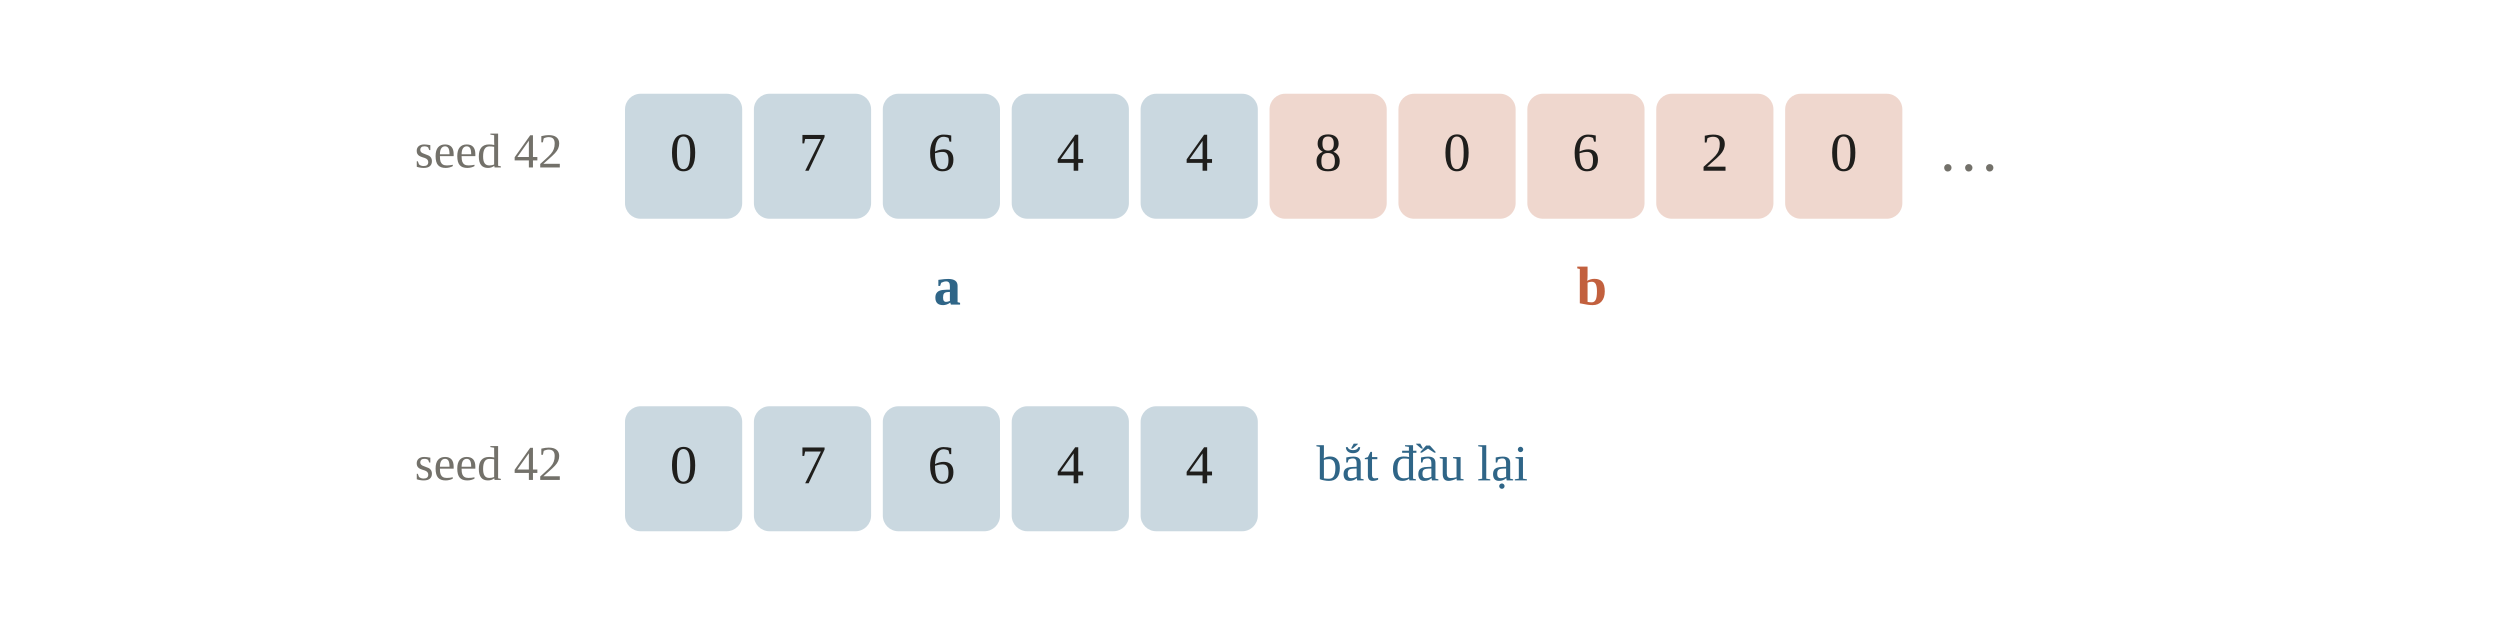
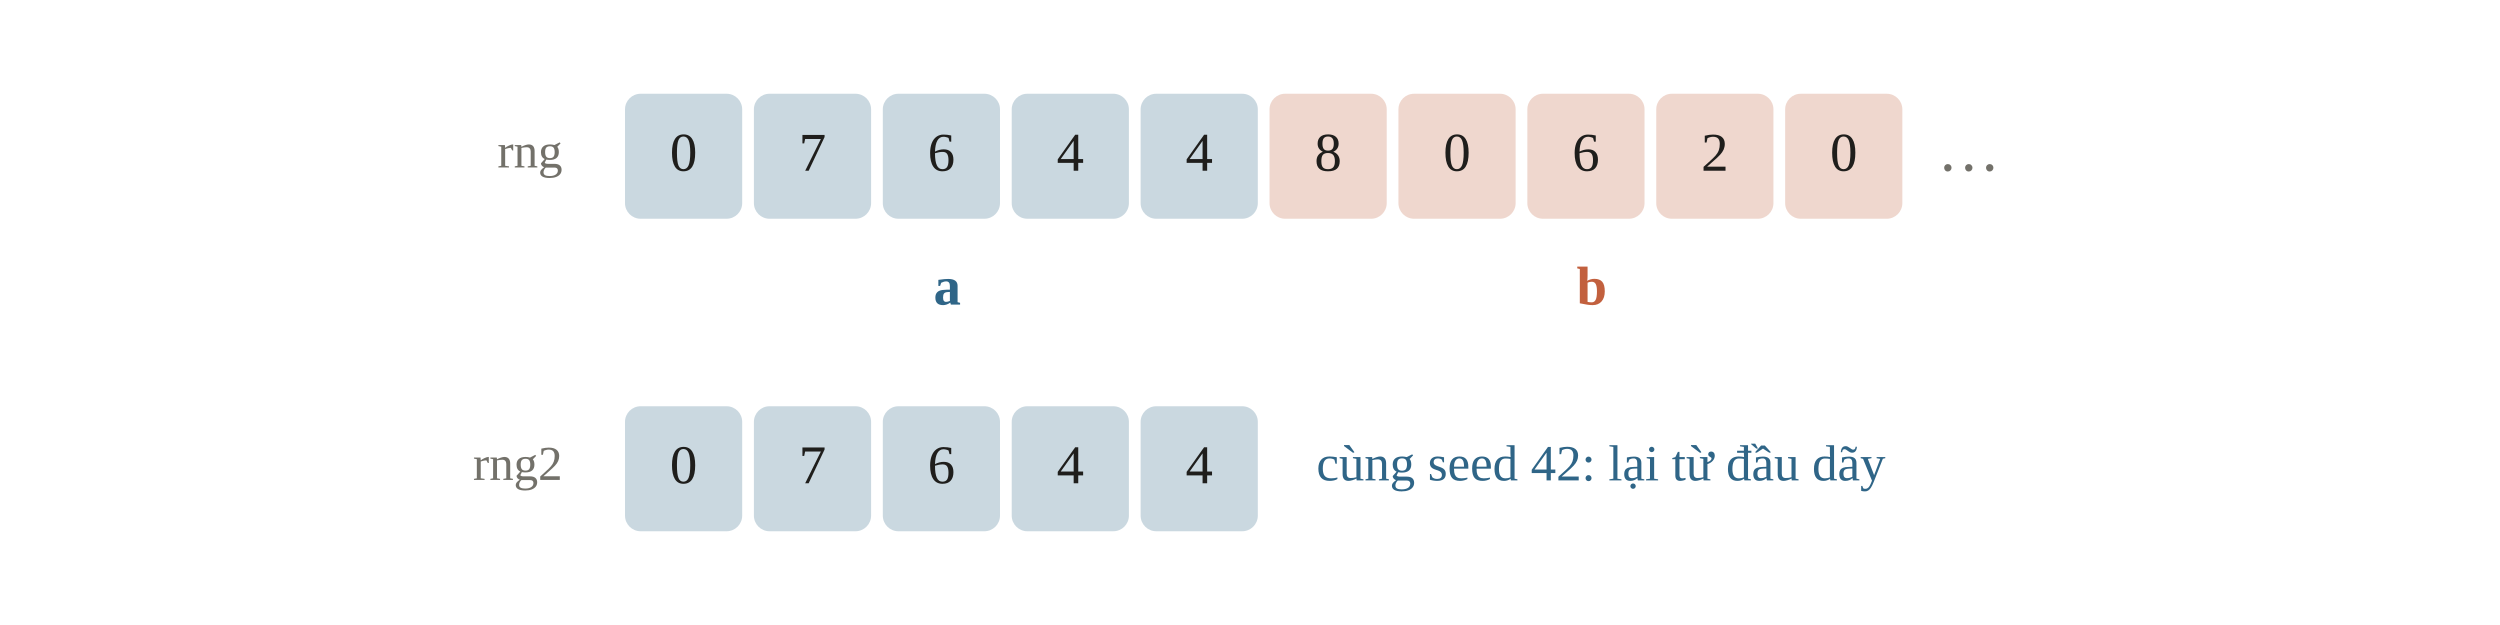
- <svg xmlns="http://www.w3.org/2000/svg" viewBox="0 0 640 160" width="640" style="font-family:var(--serif, Lora, Georgia, serif);color:var(--text, #1f1e1c)">
-   <text xml:space="preserve" style="font-variant-ligatures:none" x="144" y="40" fill="var(--muted, #73716a)" text-anchor="end" dominant-baseline="middle" font-family="var(--mono, &quot;JetBrains Mono&quot;, Consolas, monospace)" font-size="12.5" font-weight="400">seed 42</text>
+ <svg xmlns="http://www.w3.org/2000/svg" viewBox="0 0 640 160" width="640" role="img" aria-label="Seed cố định cả dãy; mỗi lần gọi lấy phần tiếp theo." style="font-family:var(--serif, Lora, Georgia, serif);color:var(--text, #1f1e1c)">
+   <text xml:space="preserve" style="font-variant-ligatures:none" x="144" y="40" fill="var(--muted, #73716a)" text-anchor="end" dominant-baseline="middle" font-family="var(--mono, &quot;JetBrains Mono&quot;, Consolas, monospace)" font-size="12.5" font-weight="400">rng</text>
  <rect x="160" y="24" width="30" height="32" rx="4" fill="var(--t-n, #2f6587)" fill-opacity="0.25" stroke="none" stroke-width="0" />
  <text xml:space="preserve" style="font-variant-ligatures:none" x="175" y="40.5" fill="currentColor" text-anchor="middle" dominant-baseline="middle" font-family="var(--mono, &quot;JetBrains Mono&quot;, Consolas, monospace)" font-size="14" font-weight="400">0</text>
  <rect x="193" y="24" width="30" height="32" rx="4" fill="var(--t-n, #2f6587)" fill-opacity="0.25" stroke="none" stroke-width="0" />
  <text xml:space="preserve" style="font-variant-ligatures:none" x="208" y="40.5" fill="currentColor" text-anchor="middle" dominant-baseline="middle" font-family="var(--mono, &quot;JetBrains Mono&quot;, Consolas, monospace)" font-size="14" font-weight="400">7</text>
  <rect x="226" y="24" width="30" height="32" rx="4" fill="var(--t-n, #2f6587)" fill-opacity="0.25" stroke="none" stroke-width="0" />
  <text xml:space="preserve" style="font-variant-ligatures:none" x="241" y="40.5" fill="currentColor" text-anchor="middle" dominant-baseline="middle" font-family="var(--mono, &quot;JetBrains Mono&quot;, Consolas, monospace)" font-size="14" font-weight="400">6</text>
  <rect x="259" y="24" width="30" height="32" rx="4" fill="var(--t-n, #2f6587)" fill-opacity="0.25" stroke="none" stroke-width="0" />
  <text xml:space="preserve" style="font-variant-ligatures:none" x="274" y="40.5" fill="currentColor" text-anchor="middle" dominant-baseline="middle" font-family="var(--mono, &quot;JetBrains Mono&quot;, Consolas, monospace)" font-size="14" font-weight="400">4</text>
  <rect x="292" y="24" width="30" height="32" rx="4" fill="var(--t-n, #2f6587)" fill-opacity="0.25" stroke="none" stroke-width="0" />
  <text xml:space="preserve" style="font-variant-ligatures:none" x="307" y="40.5" fill="currentColor" text-anchor="middle" dominant-baseline="middle" font-family="var(--mono, &quot;JetBrains Mono&quot;, Consolas, monospace)" font-size="14" font-weight="400">4</text>
  <rect x="325" y="24" width="30" height="32" rx="4" fill="var(--accent, #c2603e)" fill-opacity="0.25" stroke="none" stroke-width="0" />
  <text xml:space="preserve" style="font-variant-ligatures:none" x="340" y="40.5" fill="currentColor" text-anchor="middle" dominant-baseline="middle" font-family="var(--mono, &quot;JetBrains Mono&quot;, Consolas, monospace)" font-size="14" font-weight="400">8</text>
  <rect x="358" y="24" width="30" height="32" rx="4" fill="var(--accent, #c2603e)" fill-opacity="0.25" stroke="none" stroke-width="0" />
  <text xml:space="preserve" style="font-variant-ligatures:none" x="373" y="40.5" fill="currentColor" text-anchor="middle" dominant-baseline="middle" font-family="var(--mono, &quot;JetBrains Mono&quot;, Consolas, monospace)" font-size="14" font-weight="400">0</text>
  <rect x="391" y="24" width="30" height="32" rx="4" fill="var(--accent, #c2603e)" fill-opacity="0.25" stroke="none" stroke-width="0" />
  <text xml:space="preserve" style="font-variant-ligatures:none" x="406" y="40.5" fill="currentColor" text-anchor="middle" dominant-baseline="middle" font-family="var(--mono, &quot;JetBrains Mono&quot;, Consolas, monospace)" font-size="14" font-weight="400">6</text>
  <rect x="424" y="24" width="30" height="32" rx="4" fill="var(--accent, #c2603e)" fill-opacity="0.25" stroke="none" stroke-width="0" />
  <text xml:space="preserve" style="font-variant-ligatures:none" x="439" y="40.5" fill="currentColor" text-anchor="middle" dominant-baseline="middle" font-family="var(--mono, &quot;JetBrains Mono&quot;, Consolas, monospace)" font-size="14" font-weight="400">2</text>
  <rect x="457" y="24" width="30" height="32" rx="4" fill="var(--accent, #c2603e)" fill-opacity="0.25" stroke="none" stroke-width="0" />
  <text xml:space="preserve" style="font-variant-ligatures:none" x="472" y="40.5" fill="currentColor" text-anchor="middle" dominant-baseline="middle" font-family="var(--mono, &quot;JetBrains Mono&quot;, Consolas, monospace)" font-size="14" font-weight="400">0</text>
  <text x="496" y="40" fill="var(--muted, #73716a)" text-anchor="start" dominant-baseline="middle" font-family="var(--sans, Inter, &quot;Segoe UI&quot;, sans-serif)" font-size="16" font-weight="400">…</text>
  <text x="242.5" y="74" fill="var(--t-n, #2f6587)" text-anchor="middle" dominant-baseline="middle" font-family="var(--sans, Inter, &quot;Segoe UI&quot;, sans-serif)" font-size="14" font-weight="600">a</text>
  <text x="407.5" y="74" fill="var(--accent, #c2603e)" text-anchor="middle" dominant-baseline="middle" font-family="var(--sans, Inter, &quot;Segoe UI&quot;, sans-serif)" font-size="14" font-weight="600">b</text>
-   <text xml:space="preserve" style="font-variant-ligatures:none" x="144" y="120" fill="var(--muted, #73716a)" text-anchor="end" dominant-baseline="middle" font-family="var(--mono, &quot;JetBrains Mono&quot;, Consolas, monospace)" font-size="12.5" font-weight="400">seed 42</text>
+   <text xml:space="preserve" style="font-variant-ligatures:none" x="144" y="120" fill="var(--muted, #73716a)" text-anchor="end" dominant-baseline="middle" font-family="var(--mono, &quot;JetBrains Mono&quot;, Consolas, monospace)" font-size="12.5" font-weight="400">rng2</text>
  <rect x="160" y="104" width="30" height="32" rx="4" fill="var(--t-n, #2f6587)" fill-opacity="0.25" stroke="none" stroke-width="0" />
  <text xml:space="preserve" style="font-variant-ligatures:none" x="175" y="120.5" fill="currentColor" text-anchor="middle" dominant-baseline="middle" font-family="var(--mono, &quot;JetBrains Mono&quot;, Consolas, monospace)" font-size="14" font-weight="400">0</text>
  <rect x="193" y="104" width="30" height="32" rx="4" fill="var(--t-n, #2f6587)" fill-opacity="0.25" stroke="none" stroke-width="0" />
  <text xml:space="preserve" style="font-variant-ligatures:none" x="208" y="120.5" fill="currentColor" text-anchor="middle" dominant-baseline="middle" font-family="var(--mono, &quot;JetBrains Mono&quot;, Consolas, monospace)" font-size="14" font-weight="400">7</text>
  <rect x="226" y="104" width="30" height="32" rx="4" fill="var(--t-n, #2f6587)" fill-opacity="0.25" stroke="none" stroke-width="0" />
  <text xml:space="preserve" style="font-variant-ligatures:none" x="241" y="120.5" fill="currentColor" text-anchor="middle" dominant-baseline="middle" font-family="var(--mono, &quot;JetBrains Mono&quot;, Consolas, monospace)" font-size="14" font-weight="400">6</text>
  <rect x="259" y="104" width="30" height="32" rx="4" fill="var(--t-n, #2f6587)" fill-opacity="0.25" stroke="none" stroke-width="0" />
  <text xml:space="preserve" style="font-variant-ligatures:none" x="274" y="120.5" fill="currentColor" text-anchor="middle" dominant-baseline="middle" font-family="var(--mono, &quot;JetBrains Mono&quot;, Consolas, monospace)" font-size="14" font-weight="400">4</text>
  <rect x="292" y="104" width="30" height="32" rx="4" fill="var(--t-n, #2f6587)" fill-opacity="0.25" stroke="none" stroke-width="0" />
  <text xml:space="preserve" style="font-variant-ligatures:none" x="307" y="120.5" fill="currentColor" text-anchor="middle" dominant-baseline="middle" font-family="var(--mono, &quot;JetBrains Mono&quot;, Consolas, monospace)" font-size="14" font-weight="400">4</text>
-   <text x="337" y="120" fill="var(--t-n, #2f6587)" text-anchor="start" dominant-baseline="middle" font-family="var(--sans, Inter, &quot;Segoe UI&quot;, sans-serif)" font-size="13" font-weight="400">bắt đầu lại</text>
+   <text x="337" y="120" fill="var(--t-n, #2f6587)" text-anchor="start" dominant-baseline="middle" font-family="var(--sans, Inter, &quot;Segoe UI&quot;, sans-serif)" font-size="13" font-weight="400">cùng seed 42: lại từ đầu dãy</text>
</svg>
